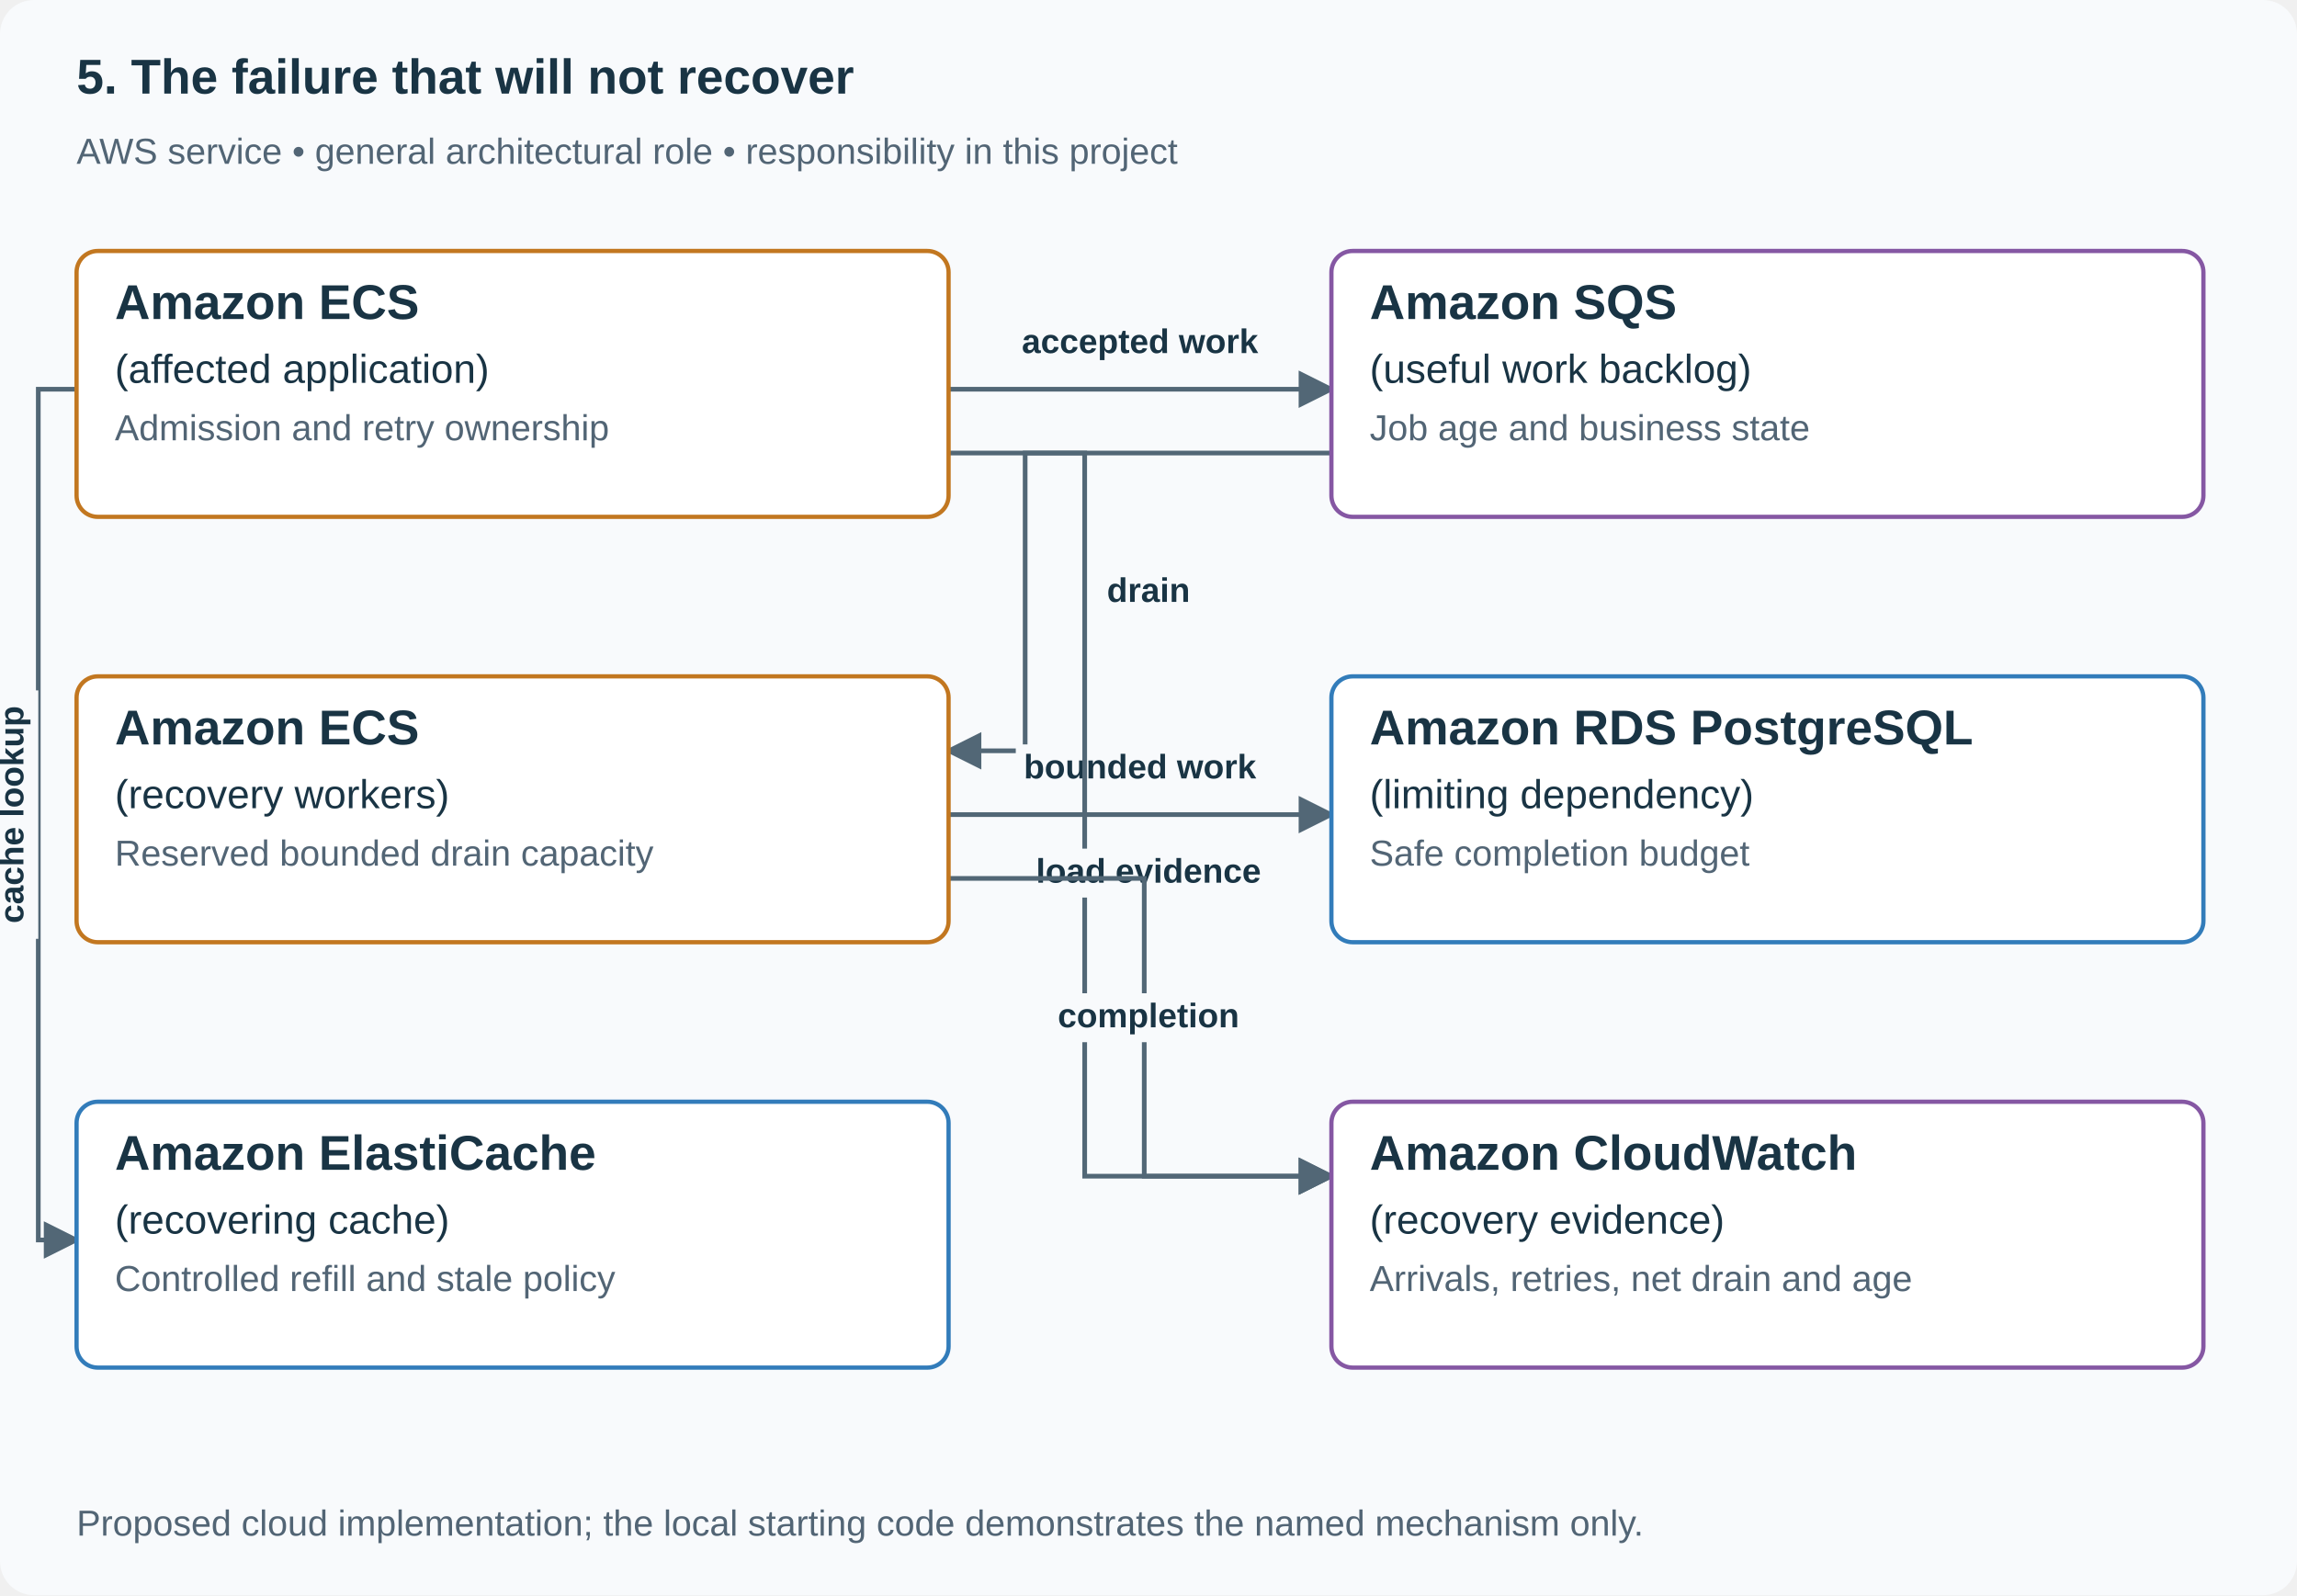
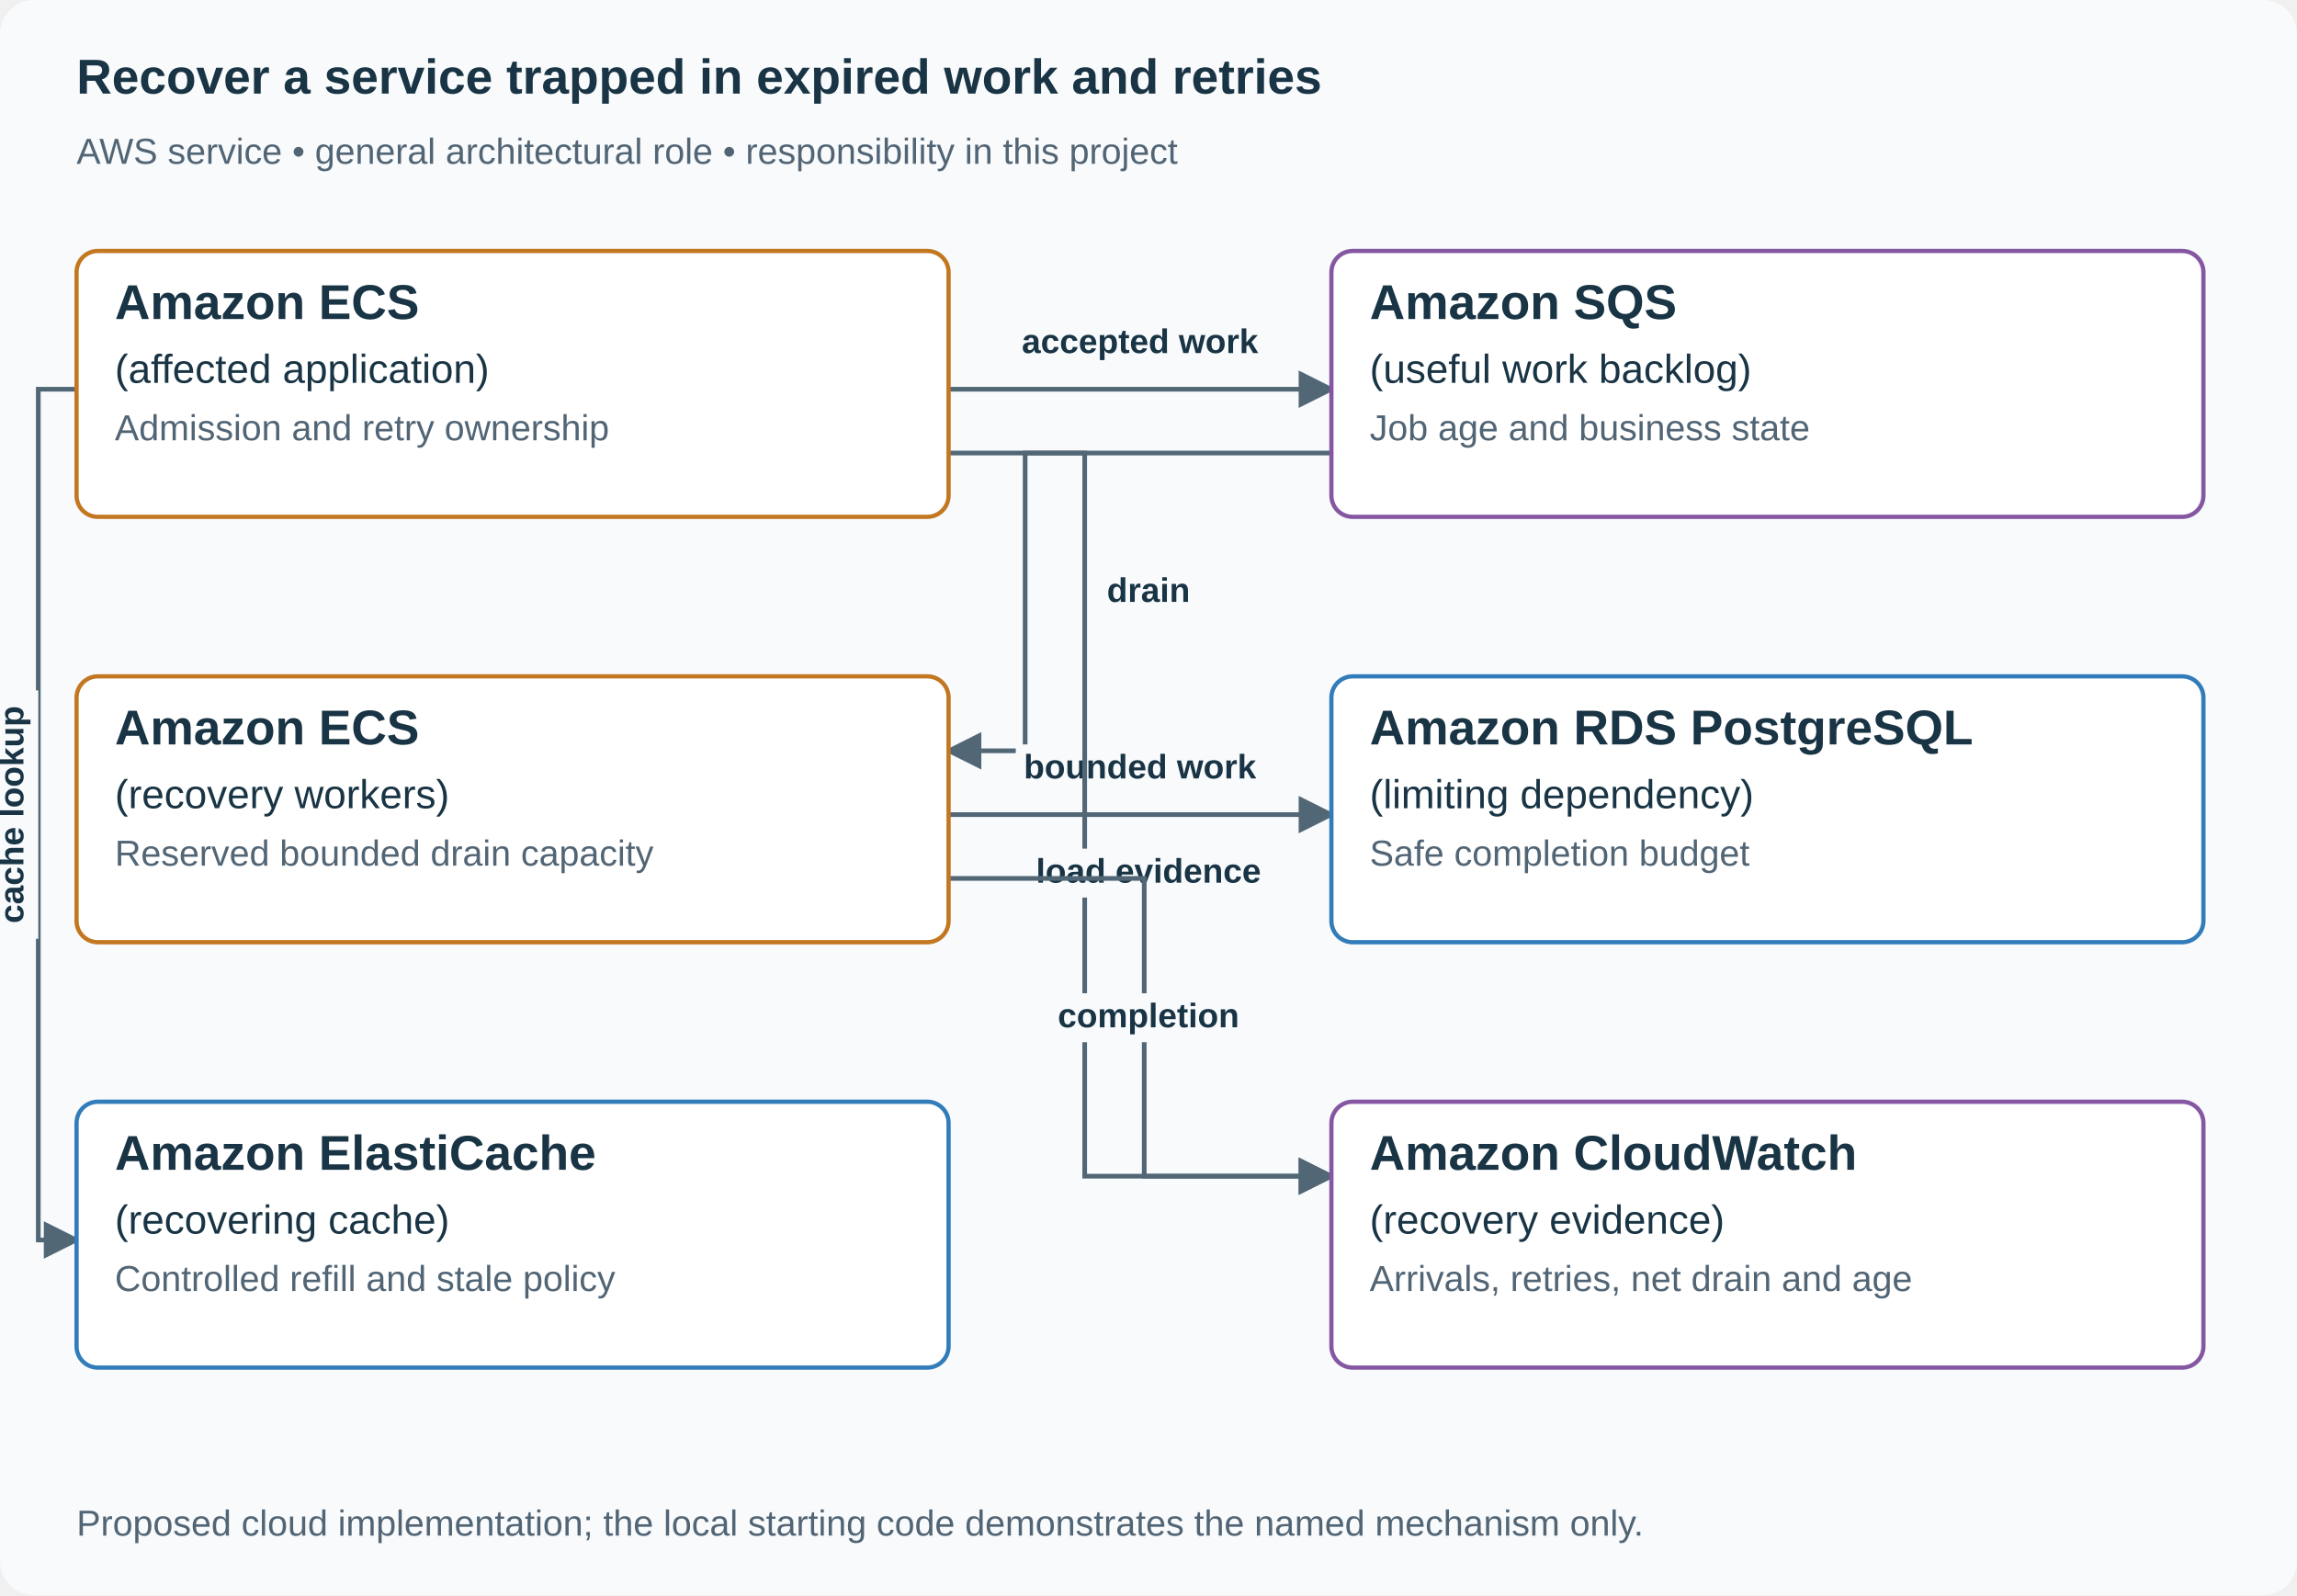
<svg xmlns="http://www.w3.org/2000/svg" width="1080" height="750" viewBox="0 0 1080 750" role="img" aria-labelledby="t d">
  <defs>
    <marker id="a" markerWidth="8" markerHeight="8" refX="7" refY="4" orient="auto">
      <path d="M0 0L8 4L0 8Z" fill="#526776" />
    </marker>
  </defs>
  <rect width="1080" height="750" rx="16" fill="#f8fafc" />
  <style>text{font-family:Arial,sans-serif;fill:#193444}.name{font-size:23px;font-weight:bold}.role{font-size:19px}.detail{font-size:17px;fill:#526575}.edge{font-size:16px;font-weight:bold}</style>
-   <text x="36" y="44" class="name" style="font-size:23px">5. The failure that will not recover</text>
+   <text x="36" y="44" class="name" style="font-size:23px">Recover a service trapped in expired work and retries</text>
  <text x="36" y="77" class="detail">AWS service • general architectural role • responsibility in this project</text>
  <path d="M446 183 L626 183" fill="none" stroke="#526776" stroke-width="2.2" marker-end="url(#a)" />
  <g transform="translate(536.0 166) rotate(0)">
    <rect x="-62.6" y="-16" width="125.2" height="23" fill="#f8fafc" />
    <text x="0" y="0" class="edge" text-anchor="middle">accepted work</text>
  </g>
  <path d="M626 213 L482 213 L482 353 L446 353" fill="none" stroke="#526776" stroke-width="2.2" marker-end="url(#a)" />
  <g transform="translate(540 283.0) rotate(0)">
    <rect x="-29.0" y="-16" width="58.0" height="23" fill="#f8fafc" />
    <text x="0" y="0" class="edge" text-anchor="middle">drain</text>
  </g>
  <path d="M446 383 L626 383" fill="none" stroke="#526776" stroke-width="2.2" marker-end="url(#a)" />
  <g transform="translate(536.0 366) rotate(0)">
    <rect x="-58.4" y="-16" width="116.8" height="23" fill="#f8fafc" />
    <text x="0" y="0" class="edge" text-anchor="middle">bounded work</text>
  </g>
  <path d="M36 183 L18 183 L18 583 L36 583" fill="none" stroke="#526776" stroke-width="2.2" marker-end="url(#a)" />
  <g transform="translate(11 383.0) rotate(-90)">
    <rect x="-58.4" y="-16" width="116.8" height="23" fill="#f8fafc" />
    <text x="0" y="0" class="edge" text-anchor="middle">cache lookup</text>
  </g>
  <path d="M446 213 L510 213 L510 553 L626 553" fill="none" stroke="#526776" stroke-width="2.2" marker-end="url(#a)" />
  <g transform="translate(540 415.0) rotate(0)">
    <rect x="-62.6" y="-16" width="125.2" height="23" fill="#f8fafc" />
    <text x="0" y="0" class="edge" text-anchor="middle">load evidence</text>
  </g>
  <path d="M446 413 L538 413 L538 553 L626 553" fill="none" stroke="#526776" stroke-width="2.2" marker-end="url(#a)" />
  <g transform="translate(540 483.0) rotate(0)">
    <rect x="-50.0" y="-16" width="100.0" height="23" fill="#f8fafc" />
    <text x="0" y="0" class="edge" text-anchor="middle">completion</text>
  </g>
  <rect x="36" y="118" width="410" height="125" rx="10" fill="white" stroke="#c27720" stroke-width="2" />
  <text x="54" y="150" class="name" style="font-size:23px">Amazon ECS</text>
  <text x="54" y="180" class="role" style="font-size:19px">(affected application)</text>
  <text x="54" y="207" class="detail" style="font-size:17px">Admission and retry ownership</text>
  <rect x="626" y="118" width="410" height="125" rx="10" fill="white" stroke="#8557a3" stroke-width="2" />
  <text x="644" y="150" class="name" style="font-size:23px">Amazon SQS</text>
  <text x="644" y="180" class="role" style="font-size:19px">(useful work backlog)</text>
  <text x="644" y="207" class="detail" style="font-size:17px">Job age and business state</text>
  <rect x="36" y="318" width="410" height="125" rx="10" fill="white" stroke="#c27720" stroke-width="2" />
  <text x="54" y="350" class="name" style="font-size:23px">Amazon ECS</text>
  <text x="54" y="380" class="role" style="font-size:19px">(recovery workers)</text>
  <text x="54" y="407" class="detail" style="font-size:17px">Reserved bounded drain capacity</text>
  <rect x="626" y="318" width="410" height="125" rx="10" fill="white" stroke="#327cba" stroke-width="2" />
  <text x="644" y="350" class="name" style="font-size:23px">Amazon RDS PostgreSQL</text>
  <text x="644" y="380" class="role" style="font-size:19px">(limiting dependency)</text>
  <text x="644" y="407" class="detail" style="font-size:17px">Safe completion budget</text>
  <rect x="36" y="518" width="410" height="125" rx="10" fill="white" stroke="#327cba" stroke-width="2" />
  <text x="54" y="550" class="name" style="font-size:23px">Amazon ElastiCache</text>
  <text x="54" y="580" class="role" style="font-size:19px">(recovering cache)</text>
  <text x="54" y="607" class="detail" style="font-size:17px">Controlled refill and stale policy</text>
  <rect x="626" y="518" width="410" height="125" rx="10" fill="white" stroke="#8557a3" stroke-width="2" />
  <text x="644" y="550" class="name" style="font-size:23px">Amazon CloudWatch</text>
  <text x="644" y="580" class="role" style="font-size:19px">(recovery evidence)</text>
  <text x="644" y="607" class="detail" style="font-size:17px">Arrivals, retries, net drain and age</text>
  <text x="36" y="722" class="detail">Proposed cloud implementation; the local starting code demonstrates the named mechanism only.</text>
</svg>
